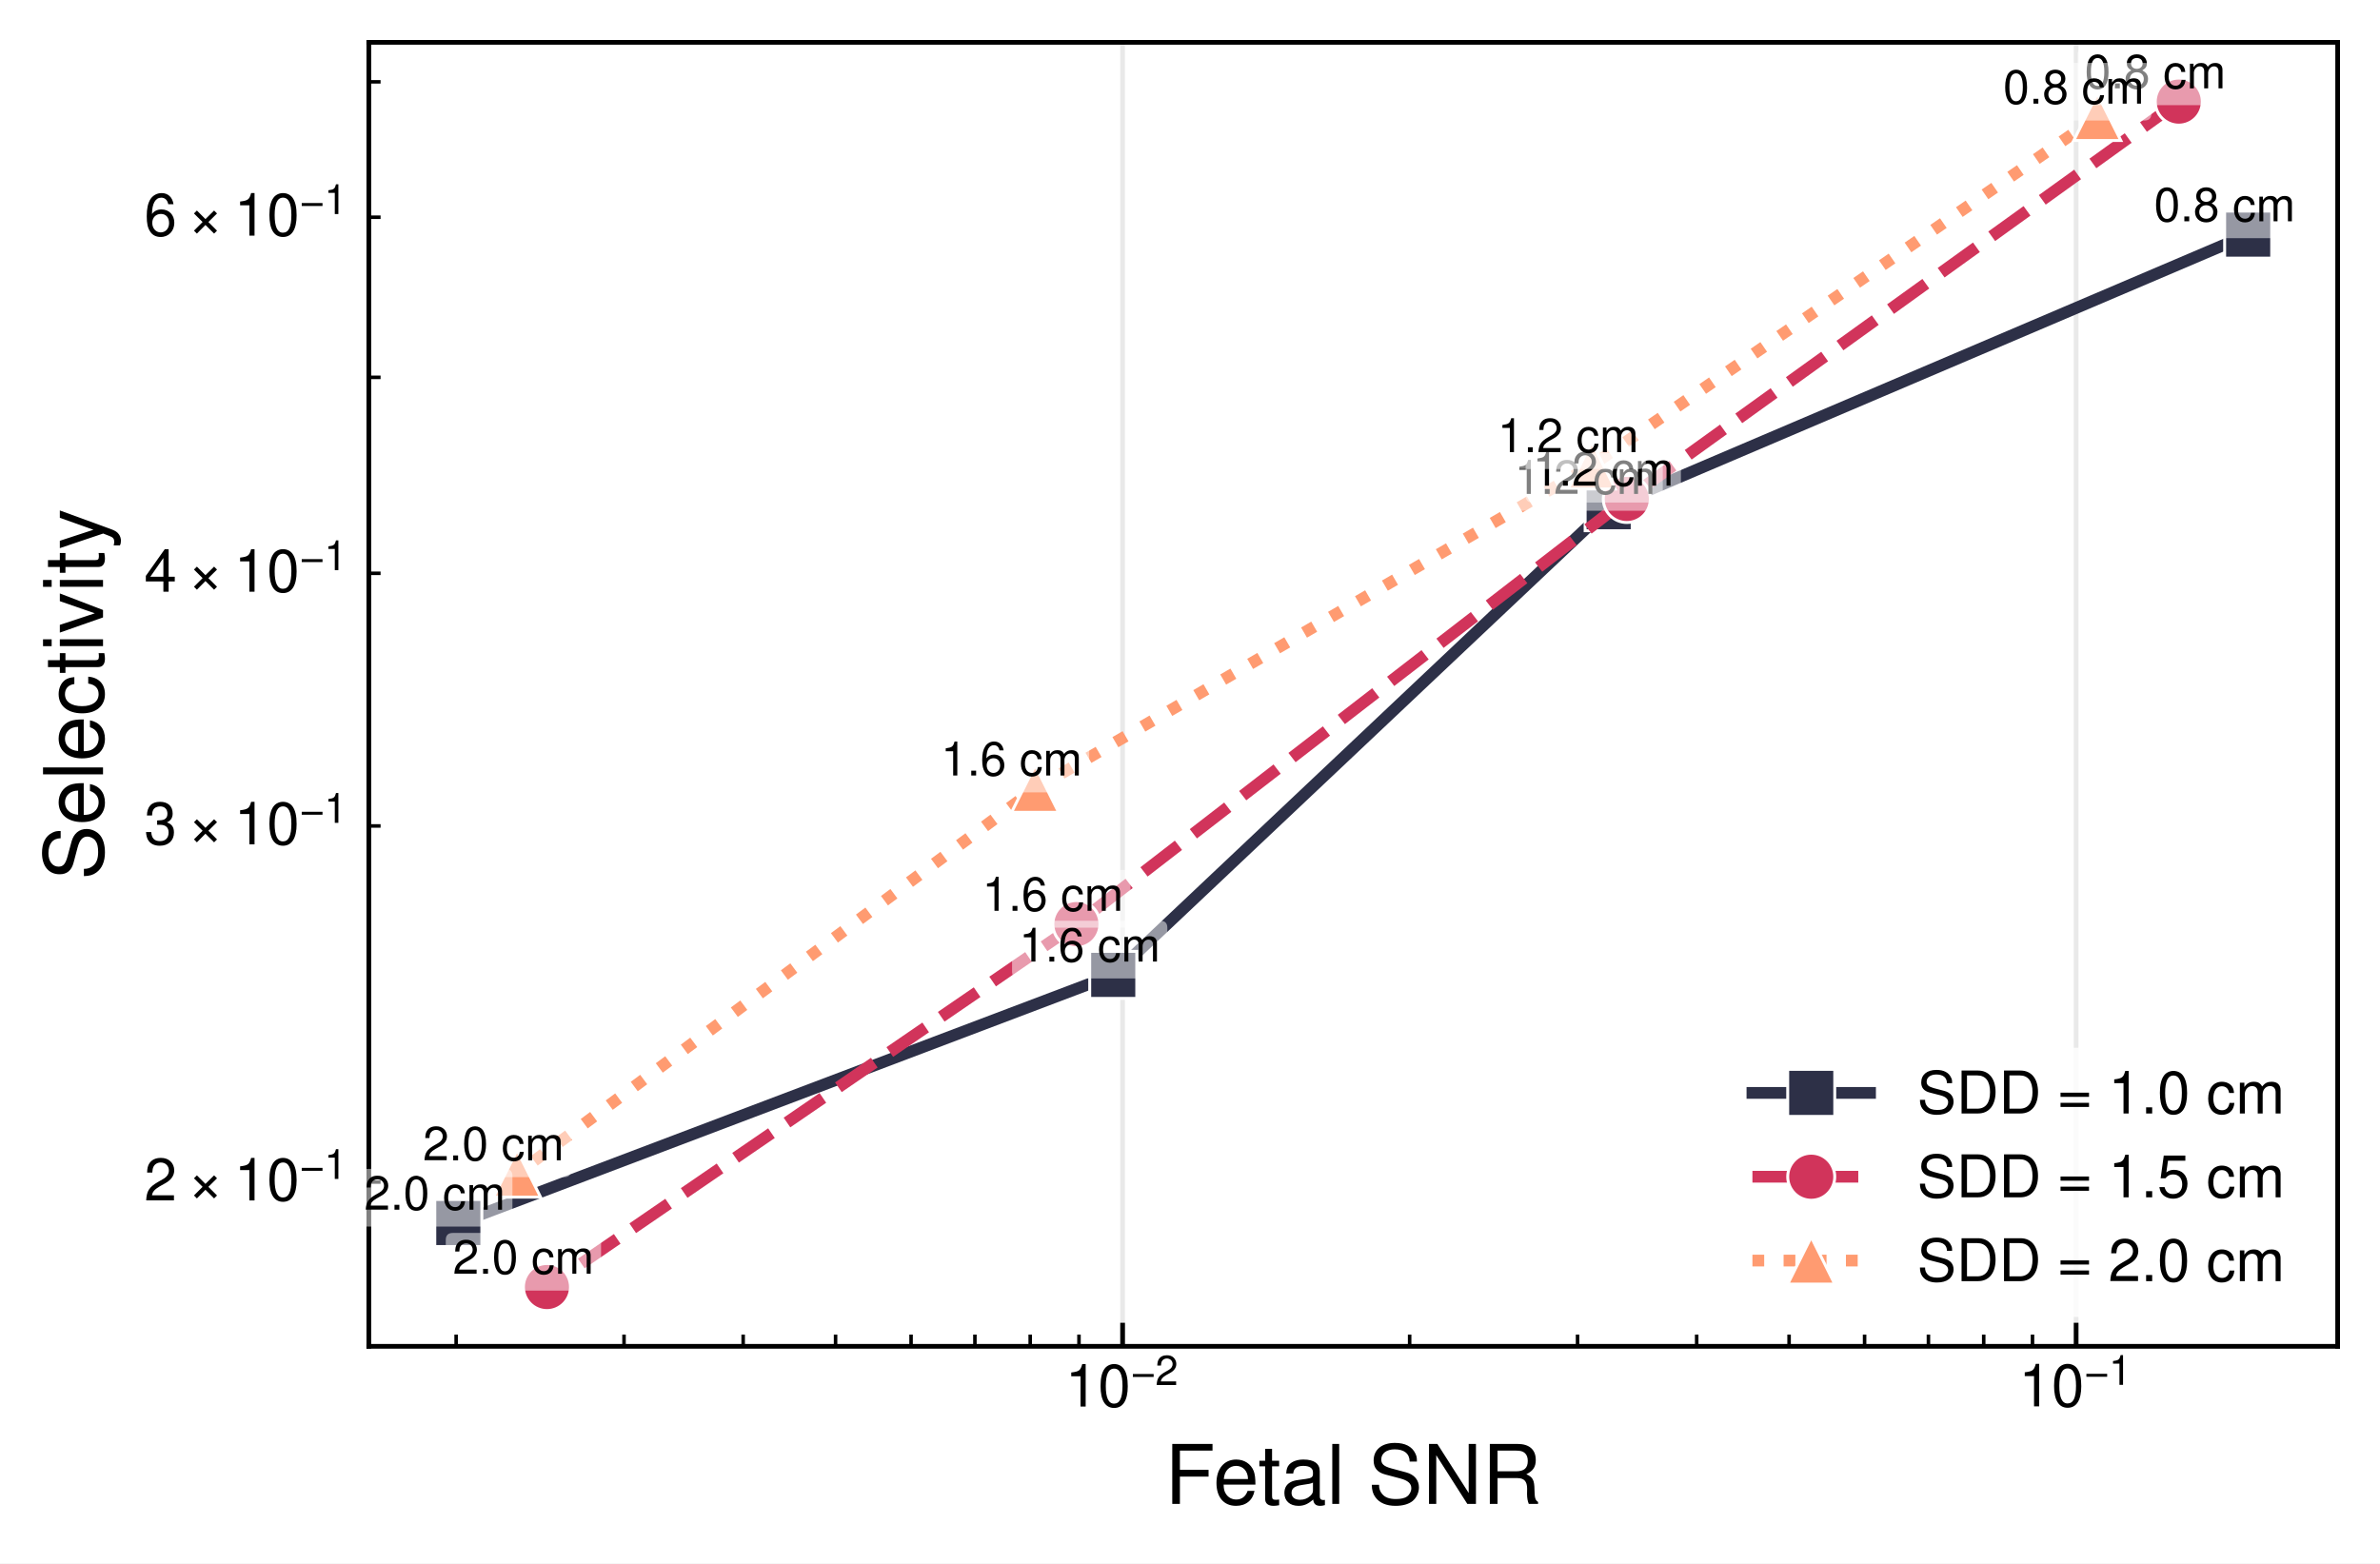
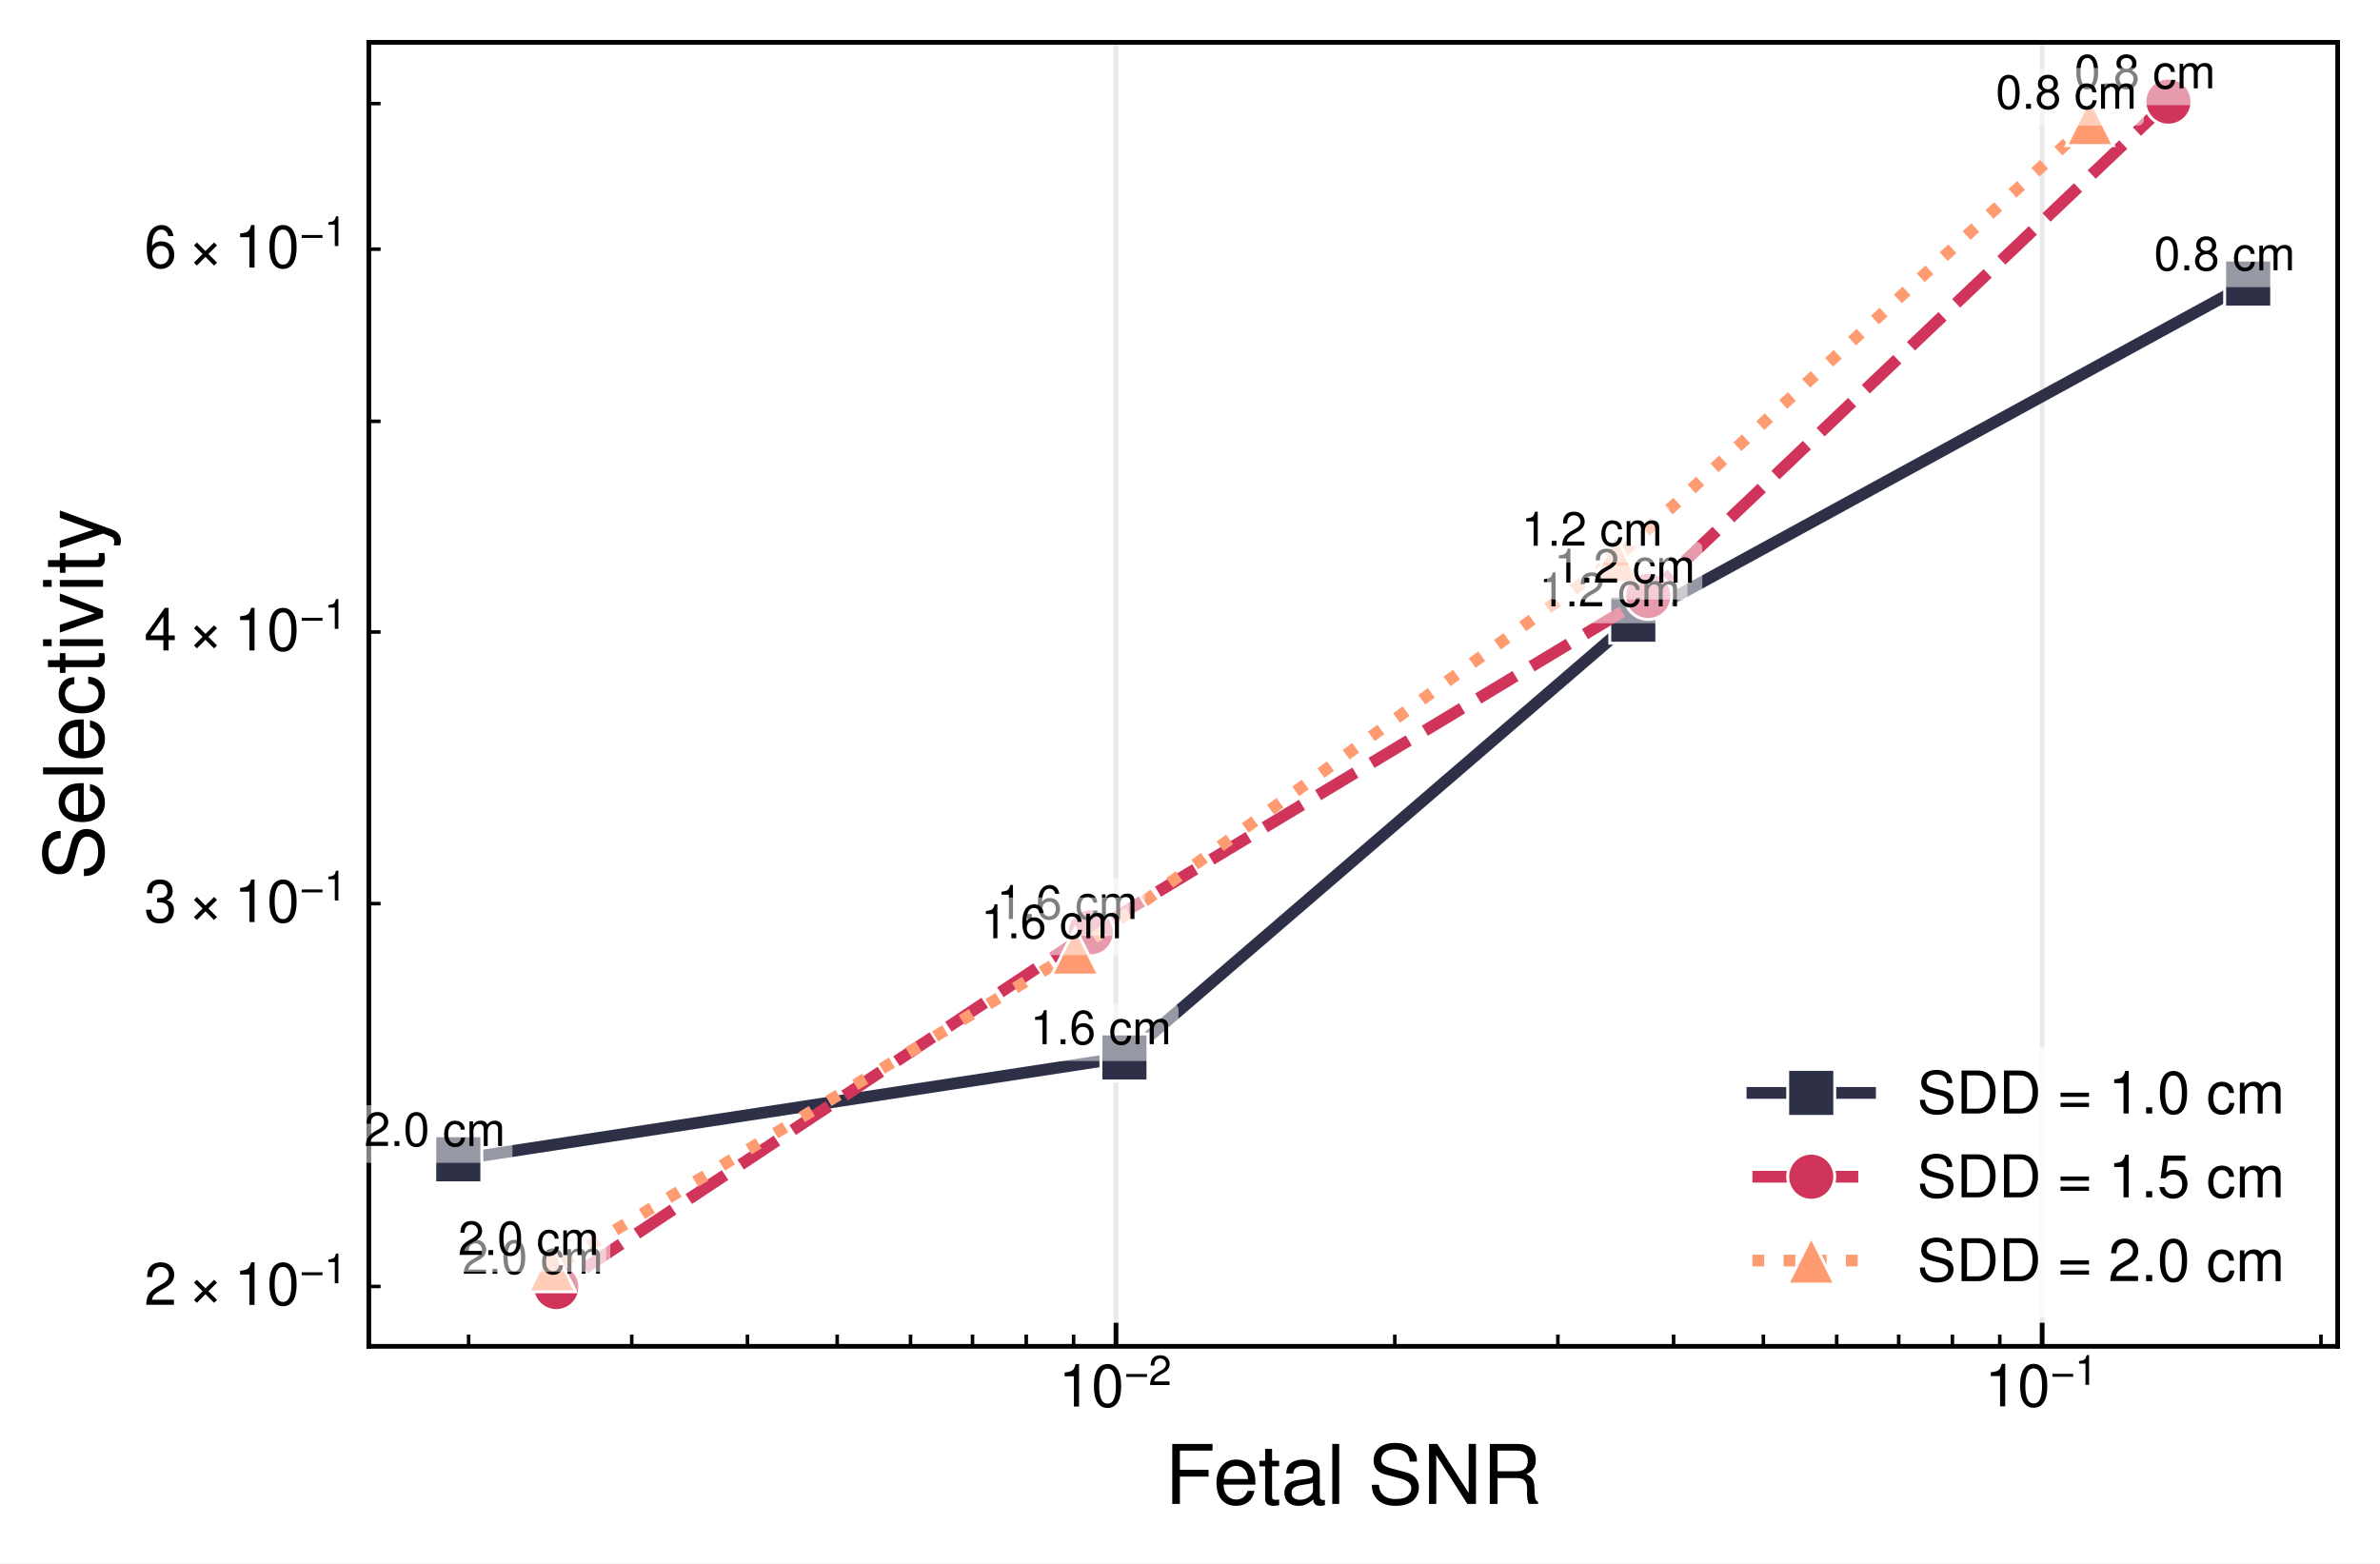
<svg xmlns="http://www.w3.org/2000/svg" xmlns:xlink="http://www.w3.org/1999/xlink" width="404.717pt" height="265.879pt" viewBox="0 0 404.717 265.879" version="1.1">
  <defs>
    <style type="text/css">*{stroke-linejoin: round; stroke-linecap: butt}</style>
  </defs>
  <g id="figure_1">
    <g id="patch_1">
      <path d="M 0 265.879  L 404.717 265.879  L 404.717 0  L 0 0  z " style="fill: #ffffff" />
    </g>
    <g id="axes_1">
      <g id="patch_2">
        <path d="M 62.718 228.96  L 397.517 228.96  L 397.517 7.2  L 62.718 7.2  z " style="fill: #ffffff" />
      </g>
      <g id="matplotlib.axis_1">
        <g id="xtick_1">
          <g id="line2d_1">
-             <path d="M 190.898 228.96  L 190.898 7.2  " clip-path="url(#pd0f26e3d99)" style="fill: none; stroke: #e0e0e0; stroke-opacity: 0.7; stroke-width: 0.8; stroke-linecap: square" />
+             <path d="M 189.773 228.96  L 189.773 7.2  " clip-path="url(#p712f41bd47)" style="fill: none; stroke: #e0e0e0; stroke-opacity: 0.7; stroke-width: 0.8; stroke-linecap: square" />
          </g>
          <g id="line2d_2">
            <defs>
-               <path id="m8fb734ddaa" d="M 0 0  L 0 -4  " style="stroke: #000000; stroke-width: 0.8" />
+               <path id="m0b0c4369b4" d="M 0 0  L 0 -4  " style="stroke: #000000; stroke-width: 0.8" />
            </defs>
            <g>
-               <use xlink:href="#m8fb734ddaa" x="190.898" y="228.96" style="stroke: #000000; stroke-width: 0.8" />
+               <use xlink:href="#m0b0c4369b4" x="189.773" y="228.96" style="stroke: #000000; stroke-width: 0.8" />
            </g>
          </g>
          <g id="text_1">
-             <g transform="translate(181.1482 239.6334)">
+             <g transform="translate(180.0232 239.6334)">
              <text>
                <tspan x="0" y="-0.425" style="font-size: 10px; font-family: 'Helvetica'">1</tspan>
                <tspan x="5.562" y="-0.425" style="font-size: 10px; font-family: 'Helvetica'">0</tspan>
                <tspan x="11.215" y="-4.089" style="font-size: 7px; font-family: 'Helvetica'">−</tspan>
                <tspan x="15.303" y="-4.089" style="font-size: 7px; font-family: 'Helvetica'">2</tspan>
              </text>
            </g>
          </g>
        </g>
        <g id="xtick_2">
          <g id="line2d_3">
-             <path d="M 353.043 228.96  L 353.043 7.2  " clip-path="url(#pd0f26e3d99)" style="fill: none; stroke: #e0e0e0; stroke-opacity: 0.7; stroke-width: 0.8; stroke-linecap: square" />
+             <path d="M 347.267 228.96  L 347.267 7.2  " clip-path="url(#p712f41bd47)" style="fill: none; stroke: #e0e0e0; stroke-opacity: 0.7; stroke-width: 0.8; stroke-linecap: square" />
          </g>
          <g id="line2d_4">
            <g>
-               <use xlink:href="#m8fb734ddaa" x="353.043" y="228.96" style="stroke: #000000; stroke-width: 0.8" />
+               <use xlink:href="#m0b0c4369b4" x="347.267" y="228.96" style="stroke: #000000; stroke-width: 0.8" />
            </g>
          </g>
          <g id="text_2">
-             <g transform="translate(343.2933 239.6334)">
+             <g transform="translate(337.5174 239.6334)">
              <text>
                <tspan x="0" y="-0.458" style="font-size: 10px; font-family: 'Helvetica'">1</tspan>
                <tspan x="5.562" y="-0.458" style="font-size: 10px; font-family: 'Helvetica'">0</tspan>
                <tspan x="11.215" y="-4.122" style="font-size: 7px; font-family: 'Helvetica'">−</tspan>
                <tspan x="15.303" y="-4.122" style="font-size: 7px; font-family: 'Helvetica'">1</tspan>
              </text>
            </g>
          </g>
        </g>
        <g id="xtick_3">
          <g id="line2d_5">
            <defs>
-               <path id="m18965a262b" d="M 0 0  L 0 -2  " style="stroke: #000000; stroke-width: 0.6" />
+               <path id="m7e0452f9a5" d="M 0 0  L 0 -2  " style="stroke: #000000; stroke-width: 0.6" />
            </defs>
            <g>
-               <use xlink:href="#m18965a262b" x="77.564" y="228.96" style="stroke: #000000; stroke-width: 0.6" />
+               <use xlink:href="#m7e0452f9a5" x="79.69" y="228.96" style="stroke: #000000; stroke-width: 0.6" />
            </g>
          </g>
        </g>
        <g id="xtick_4">
          <g id="line2d_6">
            <g>
-               <use xlink:href="#m18965a262b" x="106.116" y="228.96" style="stroke: #000000; stroke-width: 0.6" />
+               <use xlink:href="#m7e0452f9a5" x="107.423" y="228.96" style="stroke: #000000; stroke-width: 0.6" />
            </g>
          </g>
        </g>
        <g id="xtick_5">
          <g id="line2d_7">
            <g>
-               <use xlink:href="#m18965a262b" x="126.374" y="228.96" style="stroke: #000000; stroke-width: 0.6" />
+               <use xlink:href="#m7e0452f9a5" x="127.1" y="228.96" style="stroke: #000000; stroke-width: 0.6" />
            </g>
          </g>
        </g>
        <g id="xtick_6">
          <g id="line2d_8">
            <g>
-               <use xlink:href="#m18965a262b" x="142.088" y="228.96" style="stroke: #000000; stroke-width: 0.6" />
+               <use xlink:href="#m7e0452f9a5" x="142.363" y="228.96" style="stroke: #000000; stroke-width: 0.6" />
            </g>
          </g>
        </g>
        <g id="xtick_7">
          <g id="line2d_9">
            <g>
-               <use xlink:href="#m18965a262b" x="154.926" y="228.96" style="stroke: #000000; stroke-width: 0.6" />
+               <use xlink:href="#m7e0452f9a5" x="154.833" y="228.96" style="stroke: #000000; stroke-width: 0.6" />
            </g>
          </g>
        </g>
        <g id="xtick_8">
          <g id="line2d_10">
            <g>
-               <use xlink:href="#m18965a262b" x="165.782" y="228.96" style="stroke: #000000; stroke-width: 0.6" />
+               <use xlink:href="#m7e0452f9a5" x="165.377" y="228.96" style="stroke: #000000; stroke-width: 0.6" />
            </g>
          </g>
        </g>
        <g id="xtick_9">
          <g id="line2d_11">
            <g>
-               <use xlink:href="#m18965a262b" x="175.185" y="228.96" style="stroke: #000000; stroke-width: 0.6" />
+               <use xlink:href="#m7e0452f9a5" x="174.51" y="228.96" style="stroke: #000000; stroke-width: 0.6" />
            </g>
          </g>
        </g>
        <g id="xtick_10">
          <g id="line2d_12">
            <g>
-               <use xlink:href="#m18965a262b" x="183.479" y="228.96" style="stroke: #000000; stroke-width: 0.6" />
+               <use xlink:href="#m7e0452f9a5" x="182.567" y="228.96" style="stroke: #000000; stroke-width: 0.6" />
            </g>
          </g>
        </g>
        <g id="xtick_11">
          <g id="line2d_13">
            <g>
-               <use xlink:href="#m18965a262b" x="239.709" y="228.96" style="stroke: #000000; stroke-width: 0.6" />
+               <use xlink:href="#m7e0452f9a5" x="237.184" y="228.96" style="stroke: #000000; stroke-width: 0.6" />
            </g>
          </g>
        </g>
        <g id="xtick_12">
          <g id="line2d_14">
            <g>
-               <use xlink:href="#m18965a262b" x="268.261" y="228.96" style="stroke: #000000; stroke-width: 0.6" />
+               <use xlink:href="#m7e0452f9a5" x="264.917" y="228.96" style="stroke: #000000; stroke-width: 0.6" />
            </g>
          </g>
        </g>
        <g id="xtick_13">
          <g id="line2d_15">
            <g>
-               <use xlink:href="#m18965a262b" x="288.519" y="228.96" style="stroke: #000000; stroke-width: 0.6" />
+               <use xlink:href="#m7e0452f9a5" x="284.594" y="228.96" style="stroke: #000000; stroke-width: 0.6" />
            </g>
          </g>
        </g>
        <g id="xtick_14">
          <g id="line2d_16">
            <g>
-               <use xlink:href="#m18965a262b" x="304.233" y="228.96" style="stroke: #000000; stroke-width: 0.6" />
+               <use xlink:href="#m7e0452f9a5" x="299.857" y="228.96" style="stroke: #000000; stroke-width: 0.6" />
            </g>
          </g>
        </g>
        <g id="xtick_15">
          <g id="line2d_17">
            <g>
-               <use xlink:href="#m18965a262b" x="317.072" y="228.96" style="stroke: #000000; stroke-width: 0.6" />
+               <use xlink:href="#m7e0452f9a5" x="312.328" y="228.96" style="stroke: #000000; stroke-width: 0.6" />
            </g>
          </g>
        </g>
        <g id="xtick_16">
          <g id="line2d_18">
            <g>
-               <use xlink:href="#m18965a262b" x="327.927" y="228.96" style="stroke: #000000; stroke-width: 0.6" />
+               <use xlink:href="#m7e0452f9a5" x="322.871" y="228.96" style="stroke: #000000; stroke-width: 0.6" />
            </g>
          </g>
        </g>
        <g id="xtick_17">
          <g id="line2d_19">
            <g>
-               <use xlink:href="#m18965a262b" x="337.33" y="228.96" style="stroke: #000000; stroke-width: 0.6" />
+               <use xlink:href="#m7e0452f9a5" x="332.005" y="228.96" style="stroke: #000000; stroke-width: 0.6" />
            </g>
          </g>
        </g>
        <g id="xtick_18">
          <g id="line2d_20">
            <g>
-               <use xlink:href="#m18965a262b" x="345.624" y="228.96" style="stroke: #000000; stroke-width: 0.6" />
+               <use xlink:href="#m7e0452f9a5" x="340.061" y="228.96" style="stroke: #000000; stroke-width: 0.6" />
+             </g>
+           </g>
+         </g>
+         <g id="xtick_19">
+           <g id="line2d_21">
+             <g>
+               <use xlink:href="#m7e0452f9a5" x="394.678" y="228.96" style="stroke: #000000; stroke-width: 0.6" />
            </g>
          </g>
        </g>
        <g id="text_3">
          <text style="font-size: 14px; font-family: 'Helvetica', 'Arial', sans-serif; text-anchor: middle" x="230.118" y="255.761" transform="rotate(-0 230.1175 255.7606)">Fetal SNR</text>
        </g>
      </g>
      <g id="matplotlib.axis_2">
        <g id="ytick_1">
-           <g id="line2d_21">
+           <g id="line2d_22">
            <defs>
-               <path id="md0f0501677" d="M 0 0  L 2 0  " style="stroke: #000000; stroke-width: 0.6" />
+               <path id="m46ca07997a" d="M 0 0  L 2 0  " style="stroke: #000000; stroke-width: 0.6" />
            </defs>
            <g>
-               <use xlink:href="#md0f0501677" x="62.718" y="201.021" style="stroke: #000000; stroke-width: 0.6" />
+               <use xlink:href="#m46ca07997a" x="62.718" y="218.781" style="stroke: #000000; stroke-width: 0.6" />
            </g>
          </g>
          <g id="text_4">
-             <g transform="translate(24.5175 204.6079)">
+             <g transform="translate(24.5175 222.3676)">
              <text>
                <tspan x="0" y="-0.458" style="font-size: 10px; font-family: 'Helvetica'">2</tspan>
                <tspan x="7.51" y="-0.458" style="font-size: 10px; font-family: 'Helvetica'">×</tspan>
                <tspan x="15.298" y="-0.458" style="font-size: 10px; font-family: 'Helvetica'">1</tspan>
                <tspan x="20.859" y="-0.458" style="font-size: 10px; font-family: 'Helvetica'">0</tspan>
                <tspan x="26.512" y="-4.122" style="font-size: 7px; font-family: 'Helvetica'">−</tspan>
                <tspan x="30.6" y="-4.122" style="font-size: 7px; font-family: 'Helvetica'">1</tspan>
              </text>
            </g>
          </g>
        </g>
        <g id="ytick_2">
-           <g id="line2d_22">
-             <g>
-               <use xlink:href="#md0f0501677" x="62.718" y="140.464" style="stroke: #000000; stroke-width: 0.6" />
+           <g id="line2d_23">
+             <g>
+               <use xlink:href="#m46ca07997a" x="62.718" y="153.674" style="stroke: #000000; stroke-width: 0.6" />
            </g>
          </g>
          <g id="text_5">
-             <g transform="translate(24.5175 144.0505)">
+             <g transform="translate(24.5175 157.2607)">
              <text>
                <tspan x="0" y="-0.458" style="font-size: 10px; font-family: 'Helvetica'">3</tspan>
                <tspan x="7.51" y="-0.458" style="font-size: 10px; font-family: 'Helvetica'">×</tspan>
                <tspan x="15.298" y="-0.458" style="font-size: 10px; font-family: 'Helvetica'">1</tspan>
                <tspan x="20.859" y="-0.458" style="font-size: 10px; font-family: 'Helvetica'">0</tspan>
                <tspan x="26.512" y="-4.122" style="font-size: 7px; font-family: 'Helvetica'">−</tspan>
                <tspan x="30.6" y="-4.122" style="font-size: 7px; font-family: 'Helvetica'">1</tspan>
              </text>
            </g>
          </g>
        </g>
        <g id="ytick_3">
-           <g id="line2d_23">
-             <g>
-               <use xlink:href="#md0f0501677" x="62.718" y="97.498" style="stroke: #000000; stroke-width: 0.6" />
+           <g id="line2d_24">
+             <g>
+               <use xlink:href="#m46ca07997a" x="62.718" y="107.48" style="stroke: #000000; stroke-width: 0.6" />
            </g>
          </g>
          <g id="text_6">
-             <g transform="translate(24.5175 101.0844)">
+             <g transform="translate(24.5175 111.0666)">
              <text>
                <tspan x="0" y="-0.458" style="font-size: 10px; font-family: 'Helvetica'">4</tspan>
                <tspan x="7.51" y="-0.458" style="font-size: 10px; font-family: 'Helvetica'">×</tspan>
                <tspan x="15.298" y="-0.458" style="font-size: 10px; font-family: 'Helvetica'">1</tspan>
                <tspan x="20.859" y="-0.458" style="font-size: 10px; font-family: 'Helvetica'">0</tspan>
                <tspan x="26.512" y="-4.122" style="font-size: 7px; font-family: 'Helvetica'">−</tspan>
                <tspan x="30.6" y="-4.122" style="font-size: 7px; font-family: 'Helvetica'">1</tspan>
              </text>
            </g>
          </g>
        </g>
        <g id="ytick_4">
-           <g id="line2d_24">
-             <g>
-               <use xlink:href="#md0f0501677" x="62.718" y="64.171" style="stroke: #000000; stroke-width: 0.6" />
+           <g id="line2d_25">
+             <g>
+               <use xlink:href="#m46ca07997a" x="62.718" y="71.649" style="stroke: #000000; stroke-width: 0.6" />
            </g>
          </g>
        </g>
        <g id="ytick_5">
-           <g id="line2d_25">
-             <g>
-               <use xlink:href="#md0f0501677" x="62.718" y="36.94" style="stroke: #000000; stroke-width: 0.6" />
+           <g id="line2d_26">
+             <g>
+               <use xlink:href="#m46ca07997a" x="62.718" y="42.373" style="stroke: #000000; stroke-width: 0.6" />
            </g>
          </g>
          <g id="text_7">
-             <g transform="translate(24.5175 40.52699)">
+             <g transform="translate(24.5175 45.95973)">
              <text>
                <tspan x="0" y="-0.458" style="font-size: 10px; font-family: 'Helvetica'">6</tspan>
                <tspan x="7.51" y="-0.458" style="font-size: 10px; font-family: 'Helvetica'">×</tspan>
                <tspan x="15.298" y="-0.458" style="font-size: 10px; font-family: 'Helvetica'">1</tspan>
                <tspan x="20.859" y="-0.458" style="font-size: 10px; font-family: 'Helvetica'">0</tspan>
                <tspan x="26.512" y="-4.122" style="font-size: 7px; font-family: 'Helvetica'">−</tspan>
                <tspan x="30.6" y="-4.122" style="font-size: 7px; font-family: 'Helvetica'">1</tspan>
              </text>
            </g>
          </g>
        </g>
        <g id="ytick_6">
-           <g id="line2d_26">
-             <g>
-               <use xlink:href="#md0f0501677" x="62.718" y="13.917" style="stroke: #000000; stroke-width: 0.6" />
+           <g id="line2d_27">
+             <g>
+               <use xlink:href="#m46ca07997a" x="62.718" y="17.621" style="stroke: #000000; stroke-width: 0.6" />
            </g>
          </g>
        </g>
        <g id="text_8">
          <text style="font-size: 14px; font-family: 'Helvetica', 'Arial', sans-serif; text-anchor: middle" x="17.516" y="118.08" transform="rotate(-90 17.51625 118.08)">Selectivity</text>
        </g>
      </g>
-       <g id="line2d_27">
-         <path d="M 382.299 39.899  L 273.552 86.256  L 189.305 165.792  L 77.936 207.99  " clip-path="url(#pd0f26e3d99)" style="fill: none; stroke: #2d3047; stroke-width: 2; stroke-linecap: square" />
+       <g id="line2d_28">
+         <path d="M 382.299 48.225  L 277.742 105.383  L 191.209 179.836  L 77.936 197.154  " clip-path="url(#p712f41bd47)" style="fill: none; stroke: #2d3047; stroke-width: 2; stroke-linecap: square" />
        <defs>
-           <path id="me5ced0f923" d="M -4 4  L 4 4  L 4 -4  L -4 -4  z " style="stroke: #ffffff; stroke-width: 0.5; stroke-linejoin: miter" />
+           <path id="m9067cea6b7" d="M -4 4  L 4 4  L 4 -4  L -4 -4  z " style="stroke: #ffffff; stroke-width: 0.5; stroke-linejoin: miter" />
        </defs>
-         <g clip-path="url(#pd0f26e3d99)">
-           <use xlink:href="#me5ced0f923" x="382.299" y="39.899" style="fill: #2d3047; stroke: #ffffff; stroke-width: 0.5; stroke-linejoin: miter" />
-           <use xlink:href="#me5ced0f923" x="273.552" y="86.256" style="fill: #2d3047; stroke: #ffffff; stroke-width: 0.5; stroke-linejoin: miter" />
-           <use xlink:href="#me5ced0f923" x="189.305" y="165.792" style="fill: #2d3047; stroke: #ffffff; stroke-width: 0.5; stroke-linejoin: miter" />
-           <use xlink:href="#me5ced0f923" x="77.936" y="207.99" style="fill: #2d3047; stroke: #ffffff; stroke-width: 0.5; stroke-linejoin: miter" />
-         </g>
-       </g>
-       <g id="line2d_28">
-         <path d="M 370.501 17.28  L 276.637 84.858  L 183.041 157.157  L 93.009 218.88  " clip-path="url(#pd0f26e3d99)" style="fill: none; stroke-dasharray: 7.4,3.2; stroke-dashoffset: 0; stroke: #d1345b; stroke-width: 2" />
+         <g clip-path="url(#p712f41bd47)">
+           <use xlink:href="#m9067cea6b7" x="382.299" y="48.225" style="fill: #2d3047; stroke: #ffffff; stroke-width: 0.5; stroke-linejoin: miter" />
+           <use xlink:href="#m9067cea6b7" x="277.742" y="105.383" style="fill: #2d3047; stroke: #ffffff; stroke-width: 0.5; stroke-linejoin: miter" />
+           <use xlink:href="#m9067cea6b7" x="191.209" y="179.836" style="fill: #2d3047; stroke: #ffffff; stroke-width: 0.5; stroke-linejoin: miter" />
+           <use xlink:href="#m9067cea6b7" x="77.936" y="197.154" style="fill: #2d3047; stroke: #ffffff; stroke-width: 0.5; stroke-linejoin: miter" />
+         </g>
+       </g>
+       <g id="line2d_29">
+         <path d="M 368.74 17.28  L 280.277 101.351  L 185.485 158.542  L 94.593 218.88  " clip-path="url(#p712f41bd47)" style="fill: none; stroke-dasharray: 7.4,3.2; stroke-dashoffset: 0; stroke: #d1345b; stroke-width: 2" />
        <defs>
-           <path id="mb5532852f7" d="M 0 4  C 1.061 4 2.078 3.579 2.828 2.828  C 3.579 2.078 4 1.061 4 0  C 4 -1.061 3.579 -2.078 2.828 -2.828  C 2.078 -3.579 1.061 -4 0 -4  C -1.061 -4 -2.078 -3.579 -2.828 -2.828  C -3.579 -2.078 -4 -1.061 -4 0  C -4 1.061 -3.579 2.078 -2.828 2.828  C -2.078 3.579 -1.061 4 0 4  z " style="stroke: #ffffff; stroke-width: 0.5" />
+           <path id="m4ccf028401" d="M 0 4  C 1.061 4 2.078 3.579 2.828 2.828  C 3.579 2.078 4 1.061 4 0  C 4 -1.061 3.579 -2.078 2.828 -2.828  C 2.078 -3.579 1.061 -4 0 -4  C -1.061 -4 -2.078 -3.579 -2.828 -2.828  C -3.579 -2.078 -4 -1.061 -4 0  C -4 1.061 -3.579 2.078 -2.828 2.828  C -2.078 3.579 -1.061 4 0 4  z " style="stroke: #ffffff; stroke-width: 0.5" />
        </defs>
-         <g clip-path="url(#pd0f26e3d99)">
-           <use xlink:href="#mb5532852f7" x="370.501" y="17.28" style="fill: #d1345b; stroke: #ffffff; stroke-width: 0.5" />
-           <use xlink:href="#mb5532852f7" x="276.637" y="84.858" style="fill: #d1345b; stroke: #ffffff; stroke-width: 0.5" />
-           <use xlink:href="#mb5532852f7" x="183.041" y="157.157" style="fill: #d1345b; stroke: #ffffff; stroke-width: 0.5" />
-           <use xlink:href="#mb5532852f7" x="93.009" y="218.88" style="fill: #d1345b; stroke: #ffffff; stroke-width: 0.5" />
-         </g>
-       </g>
-       <g id="line2d_29">
-         <path d="M 356.644 19.891  L 270.674 79.158  L 176.017 134.148  L 87.923 199.587  " clip-path="url(#pd0f26e3d99)" style="fill: none; stroke-dasharray: 2,3.3; stroke-dashoffset: 0; stroke: #ff9b71; stroke-width: 2" />
+         <g clip-path="url(#p712f41bd47)">
+           <use xlink:href="#m4ccf028401" x="368.74" y="17.28" style="fill: #d1345b; stroke: #ffffff; stroke-width: 0.5" />
+           <use xlink:href="#m4ccf028401" x="280.277" y="101.351" style="fill: #d1345b; stroke: #ffffff; stroke-width: 0.5" />
+           <use xlink:href="#m4ccf028401" x="185.485" y="158.542" style="fill: #d1345b; stroke: #ffffff; stroke-width: 0.5" />
+           <use xlink:href="#m4ccf028401" x="94.593" y="218.88" style="fill: #d1345b; stroke: #ffffff; stroke-width: 0.5" />
+         </g>
+       </g>
+       <g id="line2d_30">
+         <path d="M 355.383 20.752  L 274.719 95.062  L 182.837 161.829  L 93.896 215.691  " clip-path="url(#p712f41bd47)" style="fill: none; stroke-dasharray: 2,3.3; stroke-dashoffset: 0; stroke: #ff9b71; stroke-width: 2" />
        <defs>
-           <path id="m41774c636b" d="M 0 -4  L -4 4  L 4 4  z " style="stroke: #ffffff; stroke-width: 0.5; stroke-linejoin: miter" />
+           <path id="mb9e367d133" d="M 0 -4  L -4 4  L 4 4  z " style="stroke: #ffffff; stroke-width: 0.5; stroke-linejoin: miter" />
        </defs>
-         <g clip-path="url(#pd0f26e3d99)">
-           <use xlink:href="#m41774c636b" x="356.644" y="19.891" style="fill: #ff9b71; stroke: #ffffff; stroke-width: 0.5; stroke-linejoin: miter" />
-           <use xlink:href="#m41774c636b" x="270.674" y="79.158" style="fill: #ff9b71; stroke: #ffffff; stroke-width: 0.5; stroke-linejoin: miter" />
-           <use xlink:href="#m41774c636b" x="176.017" y="134.148" style="fill: #ff9b71; stroke: #ffffff; stroke-width: 0.5; stroke-linejoin: miter" />
-           <use xlink:href="#m41774c636b" x="87.923" y="199.587" style="fill: #ff9b71; stroke: #ffffff; stroke-width: 0.5; stroke-linejoin: miter" />
+         <g clip-path="url(#p712f41bd47)">
+           <use xlink:href="#mb9e367d133" x="355.383" y="20.752" style="fill: #ff9b71; stroke: #ffffff; stroke-width: 0.5; stroke-linejoin: miter" />
+           <use xlink:href="#mb9e367d133" x="274.719" y="95.062" style="fill: #ff9b71; stroke: #ffffff; stroke-width: 0.5; stroke-linejoin: miter" />
+           <use xlink:href="#mb9e367d133" x="182.837" y="161.829" style="fill: #ff9b71; stroke: #ffffff; stroke-width: 0.5; stroke-linejoin: miter" />
+           <use xlink:href="#mb9e367d133" x="93.896" y="215.691" style="fill: #ff9b71; stroke: #ffffff; stroke-width: 0.5; stroke-linejoin: miter" />
        </g>
      </g>
      <g id="patch_3">
        <path d="M 62.718 228.96  L 62.718 7.2  " style="fill: none; stroke: #000000; stroke-width: 0.8; stroke-linejoin: miter; stroke-linecap: square" />
      </g>
      <g id="patch_4">
        <path d="M 397.517 228.96  L 397.517 7.2  " style="fill: none; stroke: #000000; stroke-width: 0.8; stroke-linejoin: miter; stroke-linecap: square" />
      </g>
      <g id="patch_5">
        <path d="M 62.718 228.96  L 397.517 228.96  " style="fill: none; stroke: #000000; stroke-width: 0.8; stroke-linejoin: miter; stroke-linecap: square" />
      </g>
      <g id="patch_6">
        <path d="M 62.718 7.2  L 397.517 7.2  " style="fill: none; stroke: #000000; stroke-width: 0.8; stroke-linejoin: miter; stroke-linecap: square" />
      </g>
      <g id="text_9">
        <g id="patch_7">
-           <path d="M 366.293 40.506  L 390.299 40.506  Q 391.499 40.506 391.499 39.306  L 391.499 31.899  Q 391.499 30.699 390.299 30.699  L 366.293 30.699  Q 365.093 30.699 365.093 31.899  L 365.093 39.306  Q 365.093 40.506 366.293 40.506  z " style="fill: #ffffff; opacity: 0.5" />
-         </g>
-         <text style="font-size: 8px; font-family: 'Helvetica', 'Arial', sans-serif; text-anchor: end" x="390.299" y="37.638" transform="rotate(-0 390.2993 37.63806)">0.8 cm</text>
+           <path d="M 366.293 48.832  L 390.299 48.832  Q 391.499 48.832 391.499 47.632  L 391.499 40.225  Q 391.499 39.025 390.299 39.025  L 366.293 39.025  Q 365.093 39.025 365.093 40.225  L 365.093 47.632  Q 365.093 48.832 366.293 48.832  z " style="fill: #ffffff; opacity: 0.5" />
+         </g>
+         <text style="font-size: 8px; font-family: 'Helvetica', 'Arial', sans-serif; text-anchor: end" x="390.299" y="45.964" transform="rotate(-0 390.2993 45.96419)">0.8 cm</text>
      </g>
      <g id="text_10">
        <g id="patch_8">
-           <path d="M 257.545 86.862  L 281.552 86.862  Q 282.752 86.862 282.752 85.662  L 282.752 78.256  Q 282.752 77.056 281.552 77.056  L 257.545 77.056  Q 256.345 77.056 256.345 78.256  L 256.345 85.662  Q 256.345 86.862 257.545 86.862  z " style="fill: #ffffff; opacity: 0.5" />
-         </g>
-         <text style="font-size: 8px; font-family: 'Helvetica', 'Arial', sans-serif; text-anchor: end" x="281.552" y="83.995" transform="rotate(-0 281.5516 83.99476)">1.2 cm</text>
+           <path d="M 261.735 105.989  L 285.742 105.989  Q 286.942 105.989 286.942 104.789  L 286.942 97.383  Q 286.942 96.183 285.742 96.183  L 261.735 96.183  Q 260.535 96.183 260.535 97.383  L 260.535 104.789  Q 260.535 105.989 261.735 105.989  z " style="fill: #ffffff; opacity: 0.5" />
+         </g>
+         <text style="font-size: 8px; font-family: 'Helvetica', 'Arial', sans-serif; text-anchor: end" x="285.742" y="103.121" transform="rotate(-0 285.7415 103.1215)">1.2 cm</text>
      </g>
      <g id="text_11">
        <g id="patch_9">
-           <path d="M 173.299 166.398  L 197.305 166.398  Q 198.505 166.398 198.505 165.198  L 198.505 157.792  Q 198.505 156.592 197.305 156.592  L 173.299 156.592  Q 172.099 156.592 172.099 157.792  L 172.099 165.198  Q 172.099 166.398 173.299 166.398  z " style="fill: #ffffff; opacity: 0.5" />
-         </g>
-         <text style="font-size: 8px; font-family: 'Helvetica', 'Arial', sans-serif; text-anchor: end" x="197.305" y="163.531" transform="rotate(-0 197.305 163.5307)">1.6 cm</text>
+           <path d="M 175.203 180.442  L 199.209 180.442  Q 200.409 180.442 200.409 179.242  L 200.409 171.836  Q 200.409 170.636 199.209 170.636  L 175.203 170.636  Q 174.003 170.636 174.003 171.836  L 174.003 179.242  Q 174.003 180.442 175.203 180.442  z " style="fill: #ffffff; opacity: 0.5" />
+         </g>
+         <text style="font-size: 8px; font-family: 'Helvetica', 'Arial', sans-serif; text-anchor: end" x="199.209" y="177.575" transform="rotate(-0 199.2091 177.5745)">1.6 cm</text>
      </g>
      <g id="text_12">
        <g id="patch_10">
-           <path d="M 61.929 208.596  L 85.936 208.596  Q 87.136 208.596 87.136 207.396  L 87.136 199.99  Q 87.136 198.79 85.936 198.79  L 61.929 198.79  Q 60.729 198.79 60.729 199.99  L 60.729 207.396  Q 60.729 208.596 61.929 208.596  z " style="fill: #ffffff; opacity: 0.5" />
-         </g>
-         <text style="font-size: 8px; font-family: 'Helvetica', 'Arial', sans-serif; text-anchor: end" x="85.936" y="205.728" transform="rotate(-0 85.93568 205.7284)">2.0 cm</text>
+           <path d="M 61.929 197.761  L 85.936 197.761  Q 87.136 197.761 87.136 196.561  L 87.136 189.154  Q 87.136 187.954 85.936 187.954  L 61.929 187.954  Q 60.729 187.954 60.729 189.154  L 60.729 196.561  Q 60.729 197.761 61.929 197.761  z " style="fill: #ffffff; opacity: 0.5" />
+         </g>
+         <text style="font-size: 8px; font-family: 'Helvetica', 'Arial', sans-serif; text-anchor: end" x="85.936" y="194.893" transform="rotate(-0 85.93568 194.8931)">2.0 cm</text>
      </g>
      <g id="text_13">
        <g id="patch_11">
-           <path d="M 354.495 17.886  L 378.501 17.886  Q 379.701 17.886 379.701 16.686  L 379.701 9.28  Q 379.701 8.08 378.501 8.08  L 354.495 8.08  Q 353.295 8.08 353.295 9.28  L 353.295 16.686  Q 353.295 17.886 354.495 17.886  z " style="fill: #ffffff; opacity: 0.5" />
-         </g>
-         <text style="font-size: 8px; font-family: 'Helvetica', 'Arial', sans-serif; text-anchor: end" x="378.501" y="15.019" transform="rotate(-0 378.501 15.01875)">0.8 cm</text>
+           <path d="M 352.734 17.886  L 376.74 17.886  Q 377.94 17.886 377.94 16.686  L 377.94 9.28  Q 377.94 8.08 376.74 8.08  L 352.734 8.08  Q 351.534 8.08 351.534 9.28  L 351.534 16.686  Q 351.534 17.886 352.734 17.886  z " style="fill: #ffffff; opacity: 0.5" />
+         </g>
+         <text style="font-size: 8px; font-family: 'Helvetica', 'Arial', sans-serif; text-anchor: end" x="376.74" y="15.019" transform="rotate(-0 376.7401 15.01875)">0.8 cm</text>
      </g>
      <g id="text_14">
        <g id="patch_12">
-           <path d="M 260.631 85.464  L 284.637 85.464  Q 285.837 85.464 285.837 84.264  L 285.837 76.858  Q 285.837 75.658 284.637 75.658  L 260.631 75.658  Q 259.431 75.658 259.431 76.858  L 259.431 84.264  Q 259.431 85.464 260.631 85.464  z " style="fill: #ffffff; opacity: 0.5" />
-         </g>
-         <text style="font-size: 8px; font-family: 'Helvetica', 'Arial', sans-serif; text-anchor: end" x="284.637" y="82.597" transform="rotate(-0 284.6375 82.59698)">1.2 cm</text>
+           <path d="M 264.27 101.958  L 288.277 101.958  Q 289.477 101.958 289.477 100.758  L 289.477 93.351  Q 289.477 92.151 288.277 92.151  L 264.27 92.151  Q 263.07 92.151 263.07 93.351  L 263.07 100.758  Q 263.07 101.958 264.27 101.958  z " style="fill: #ffffff; opacity: 0.5" />
+         </g>
+         <text style="font-size: 8px; font-family: 'Helvetica', 'Arial', sans-serif; text-anchor: end" x="288.277" y="99.09" transform="rotate(-0 288.2766 99.09022)">1.2 cm</text>
      </g>
      <g id="text_15">
        <g id="patch_13">
-           <path d="M 167.034 157.763  L 191.041 157.763  Q 192.241 157.763 192.241 156.563  L 192.241 149.157  Q 192.241 147.957 191.041 147.957  L 167.034 147.957  Q 165.834 147.957 165.834 149.157  L 165.834 156.563  Q 165.834 157.763 167.034 157.763  z " style="fill: #ffffff; opacity: 0.5" />
-         </g>
-         <text style="font-size: 8px; font-family: 'Helvetica', 'Arial', sans-serif; text-anchor: end" x="191.041" y="154.895" transform="rotate(-0 191.0407 154.8953)">1.6 cm</text>
+           <path d="M 169.479 159.149  L 193.485 159.149  Q 194.685 159.149 194.685 157.949  L 194.685 150.542  Q 194.685 149.342 193.485 149.342  L 169.479 149.342  Q 168.279 149.342 168.279 150.542  L 168.279 157.949  Q 168.279 159.149 169.479 159.149  z " style="fill: #ffffff; opacity: 0.5" />
+         </g>
+         <text style="font-size: 8px; font-family: 'Helvetica', 'Arial', sans-serif; text-anchor: end" x="193.485" y="156.281" transform="rotate(-0 193.485 156.2811)">1.6 cm</text>
      </g>
      <g id="text_16">
        <g id="patch_14">
-           <path d="M 77.003 219.486  L 101.009 219.486  Q 102.209 219.486 102.209 218.286  L 102.209 210.88  Q 102.209 209.68 101.009 209.68  L 77.003 209.68  Q 75.803 209.68 75.803 210.88  L 75.803 218.286  Q 75.803 219.486 77.003 219.486  z " style="fill: #ffffff; opacity: 0.5" />
-         </g>
-         <text style="font-size: 8px; font-family: 'Helvetica', 'Arial', sans-serif; text-anchor: end" x="101.009" y="216.619" transform="rotate(-0 101.0095 216.6188)">2.0 cm</text>
+           <path d="M 78.587 219.486  L 102.593 219.486  Q 103.793 219.486 103.793 218.286  L 103.793 210.88  Q 103.793 209.68 102.593 209.68  L 78.587 209.68  Q 77.387 209.68 77.387 210.88  L 77.387 218.286  Q 77.387 219.486 78.587 219.486  z " style="fill: #ffffff; opacity: 0.5" />
+         </g>
+         <text style="font-size: 8px; font-family: 'Helvetica', 'Arial', sans-serif; text-anchor: end" x="102.593" y="216.619" transform="rotate(-0 102.5934 216.6188)">2.0 cm</text>
      </g>
      <g id="text_17">
        <g id="patch_15">
-           <path d="M 340.638 20.497  L 364.644 20.497  Q 365.844 20.497 365.844 19.297  L 365.844 11.891  Q 365.844 10.691 364.644 10.691  L 340.638 10.691  Q 339.438 10.691 339.438 11.891  L 339.438 19.297  Q 339.438 20.497 340.638 20.497  z " style="fill: #ffffff; opacity: 0.5" />
-         </g>
-         <text style="font-size: 8px; font-family: 'Helvetica', 'Arial', sans-serif; text-anchor: end" x="364.644" y="17.63" transform="rotate(-0 364.6444 17.62974)">0.8 cm</text>
+           <path d="M 339.376 21.359  L 363.383 21.359  Q 364.583 21.359 364.583 20.159  L 364.583 12.752  Q 364.583 11.552 363.383 11.552  L 339.376 11.552  Q 338.176 11.552 338.176 12.752  L 338.176 20.159  Q 338.176 21.359 339.376 21.359  z " style="fill: #ffffff; opacity: 0.5" />
+         </g>
+         <text style="font-size: 8px; font-family: 'Helvetica', 'Arial', sans-serif; text-anchor: end" x="363.383" y="18.491" transform="rotate(-0 363.3825 18.49106)">0.8 cm</text>
      </g>
      <g id="text_18">
        <g id="patch_16">
-           <path d="M 254.668 79.764  L 278.674 79.764  Q 279.874 79.764 279.874 78.564  L 279.874 71.158  Q 279.874 69.958 278.674 69.958  L 254.668 69.958  Q 253.468 69.958 253.468 71.158  L 253.468 78.564  Q 253.468 79.764 254.668 79.764  z " style="fill: #ffffff; opacity: 0.5" />
-         </g>
-         <text style="font-size: 8px; font-family: 'Helvetica', 'Arial', sans-serif; text-anchor: end" x="278.674" y="76.897" transform="rotate(-0 278.6741 76.89658)">1.2 cm</text>
+           <path d="M 258.713 95.668  L 282.719 95.668  Q 283.919 95.668 283.919 94.468  L 283.919 87.062  Q 283.919 85.862 282.719 85.862  L 258.713 85.862  Q 257.513 85.862 257.513 87.062  L 257.513 94.468  Q 257.513 95.668 258.713 95.668  z " style="fill: #ffffff; opacity: 0.5" />
+         </g>
+         <text style="font-size: 8px; font-family: 'Helvetica', 'Arial', sans-serif; text-anchor: end" x="282.719" y="92.801" transform="rotate(-0 282.7193 92.80078)">1.2 cm</text>
      </g>
      <g id="text_19">
        <g id="patch_17">
-           <path d="M 160.011 134.755  L 184.017 134.755  Q 185.217 134.755 185.217 133.555  L 185.217 126.148  Q 185.217 124.948 184.017 124.948  L 160.011 124.948  Q 158.811 124.948 158.811 126.148  L 158.811 133.555  Q 158.811 134.755 160.011 134.755  z " style="fill: #ffffff; opacity: 0.5" />
-         </g>
-         <text style="font-size: 8px; font-family: 'Helvetica', 'Arial', sans-serif; text-anchor: end" x="184.017" y="131.887" transform="rotate(-0 184.0169 131.887)">1.6 cm</text>
+           <path d="M 166.831 162.436  L 190.837 162.436  Q 192.037 162.436 192.037 161.236  L 192.037 153.829  Q 192.037 152.629 190.837 152.629  L 166.831 152.629  Q 165.631 152.629 165.631 153.829  L 165.631 161.236  Q 165.631 162.436 166.831 162.436  z " style="fill: #ffffff; opacity: 0.5" />
+         </g>
+         <text style="font-size: 8px; font-family: 'Helvetica', 'Arial', sans-serif; text-anchor: end" x="190.837" y="159.568" transform="rotate(-0 190.837 159.5681)">1.6 cm</text>
      </g>
      <g id="text_20">
        <g id="patch_18">
-           <path d="M 71.916 200.194  L 95.923 200.194  Q 97.123 200.194 97.123 198.994  L 97.123 191.587  Q 97.123 190.387 95.923 190.387  L 71.916 190.387  Q 70.716 190.387 70.716 191.587  L 70.716 198.994  Q 70.716 200.194 71.916 200.194  z " style="fill: #ffffff; opacity: 0.5" />
-         </g>
-         <text style="font-size: 8px; font-family: 'Helvetica', 'Arial', sans-serif; text-anchor: end" x="95.923" y="197.326" transform="rotate(-0 95.92265 197.3262)">2.0 cm</text>
+           <path d="M 77.89 216.297  L 101.896 216.297  Q 103.096 216.297 103.096 215.097  L 103.096 207.691  Q 103.096 206.491 101.896 206.491  L 77.89 206.491  Q 76.69 206.491 76.69 207.691  L 76.69 215.097  Q 76.69 216.297 77.89 216.297  z " style="fill: #ffffff; opacity: 0.5" />
+         </g>
+         <text style="font-size: 8px; font-family: 'Helvetica', 'Arial', sans-serif; text-anchor: end" x="101.896" y="213.43" transform="rotate(-0 101.8963 213.4299)">2.0 cm</text>
      </g>
      <g id="legend_1">
        <g id="patch_19">
          <path d="M 295.999 223.96  L 390.517 223.96  Q 392.517 223.96 392.517 221.96  L 392.517 180.187  Q 392.517 178.187 390.517 178.187  L 295.999 178.187  Q 293.999 178.187 293.999 180.187  L 293.999 221.96  Q 293.999 223.96 295.999 223.96  z " style="fill: #ffffff; opacity: 0.8" />
        </g>
-         <g id="line2d_30">
+         <g id="line2d_31">
          <path d="M 297.999 185.86  L 307.999 185.86  L 317.999 185.86  " style="fill: none; stroke: #2d3047; stroke-width: 2; stroke-linecap: square" />
          <g>
-             <use xlink:href="#me5ced0f923" x="307.999" y="185.86" style="fill: #2d3047; stroke: #ffffff; stroke-width: 0.5; stroke-linejoin: miter" />
+             <use xlink:href="#m9067cea6b7" x="307.999" y="185.86" style="fill: #2d3047; stroke: #ffffff; stroke-width: 0.5; stroke-linejoin: miter" />
          </g>
        </g>
        <g id="text_21">
          <text style="font-size: 10px; font-family: 'Helvetica', 'Arial', sans-serif; text-anchor: start" x="325.999" y="189.36" transform="rotate(-0 325.9987 189.36)">SDD = 1.0 cm</text>
        </g>
-         <g id="line2d_31">
+         <g id="line2d_32">
          <path d="M 297.999 200.118  L 307.999 200.118  L 317.999 200.118  " style="fill: none; stroke-dasharray: 7.4,3.2; stroke-dashoffset: 0; stroke: #d1345b; stroke-width: 2" />
          <g>
-             <use xlink:href="#mb5532852f7" x="307.999" y="200.118" style="fill: #d1345b; stroke: #ffffff; stroke-width: 0.5" />
+             <use xlink:href="#m4ccf028401" x="307.999" y="200.118" style="fill: #d1345b; stroke: #ffffff; stroke-width: 0.5" />
          </g>
        </g>
        <g id="text_22">
          <text style="font-size: 10px; font-family: 'Helvetica', 'Arial', sans-serif; text-anchor: start" x="325.999" y="203.618" transform="rotate(-0 325.9987 203.6178)">SDD = 1.5 cm</text>
        </g>
-         <g id="line2d_32">
+         <g id="line2d_33">
          <path d="M 297.999 214.376  L 307.999 214.376  L 317.999 214.376  " style="fill: none; stroke-dasharray: 2,3.3; stroke-dashoffset: 0; stroke: #ff9b71; stroke-width: 2" />
          <g>
-             <use xlink:href="#m41774c636b" x="307.999" y="214.376" style="fill: #ff9b71; stroke: #ffffff; stroke-width: 0.5; stroke-linejoin: miter" />
+             <use xlink:href="#mb9e367d133" x="307.999" y="214.376" style="fill: #ff9b71; stroke: #ffffff; stroke-width: 0.5; stroke-linejoin: miter" />
          </g>
        </g>
        <g id="text_23">
          <text style="font-size: 10px; font-family: 'Helvetica', 'Arial', sans-serif; text-anchor: start" x="325.999" y="217.876" transform="rotate(-0 325.9987 217.8756)">SDD = 2.0 cm</text>
        </g>
      </g>
    </g>
  </g>
  <defs>
-     <clipPath id="pd0f26e3d99">
+     <clipPath id="p712f41bd47">
      <rect x="62.718" y="7.2" width="334.8" height="221.76" />
    </clipPath>
  </defs>
</svg>
